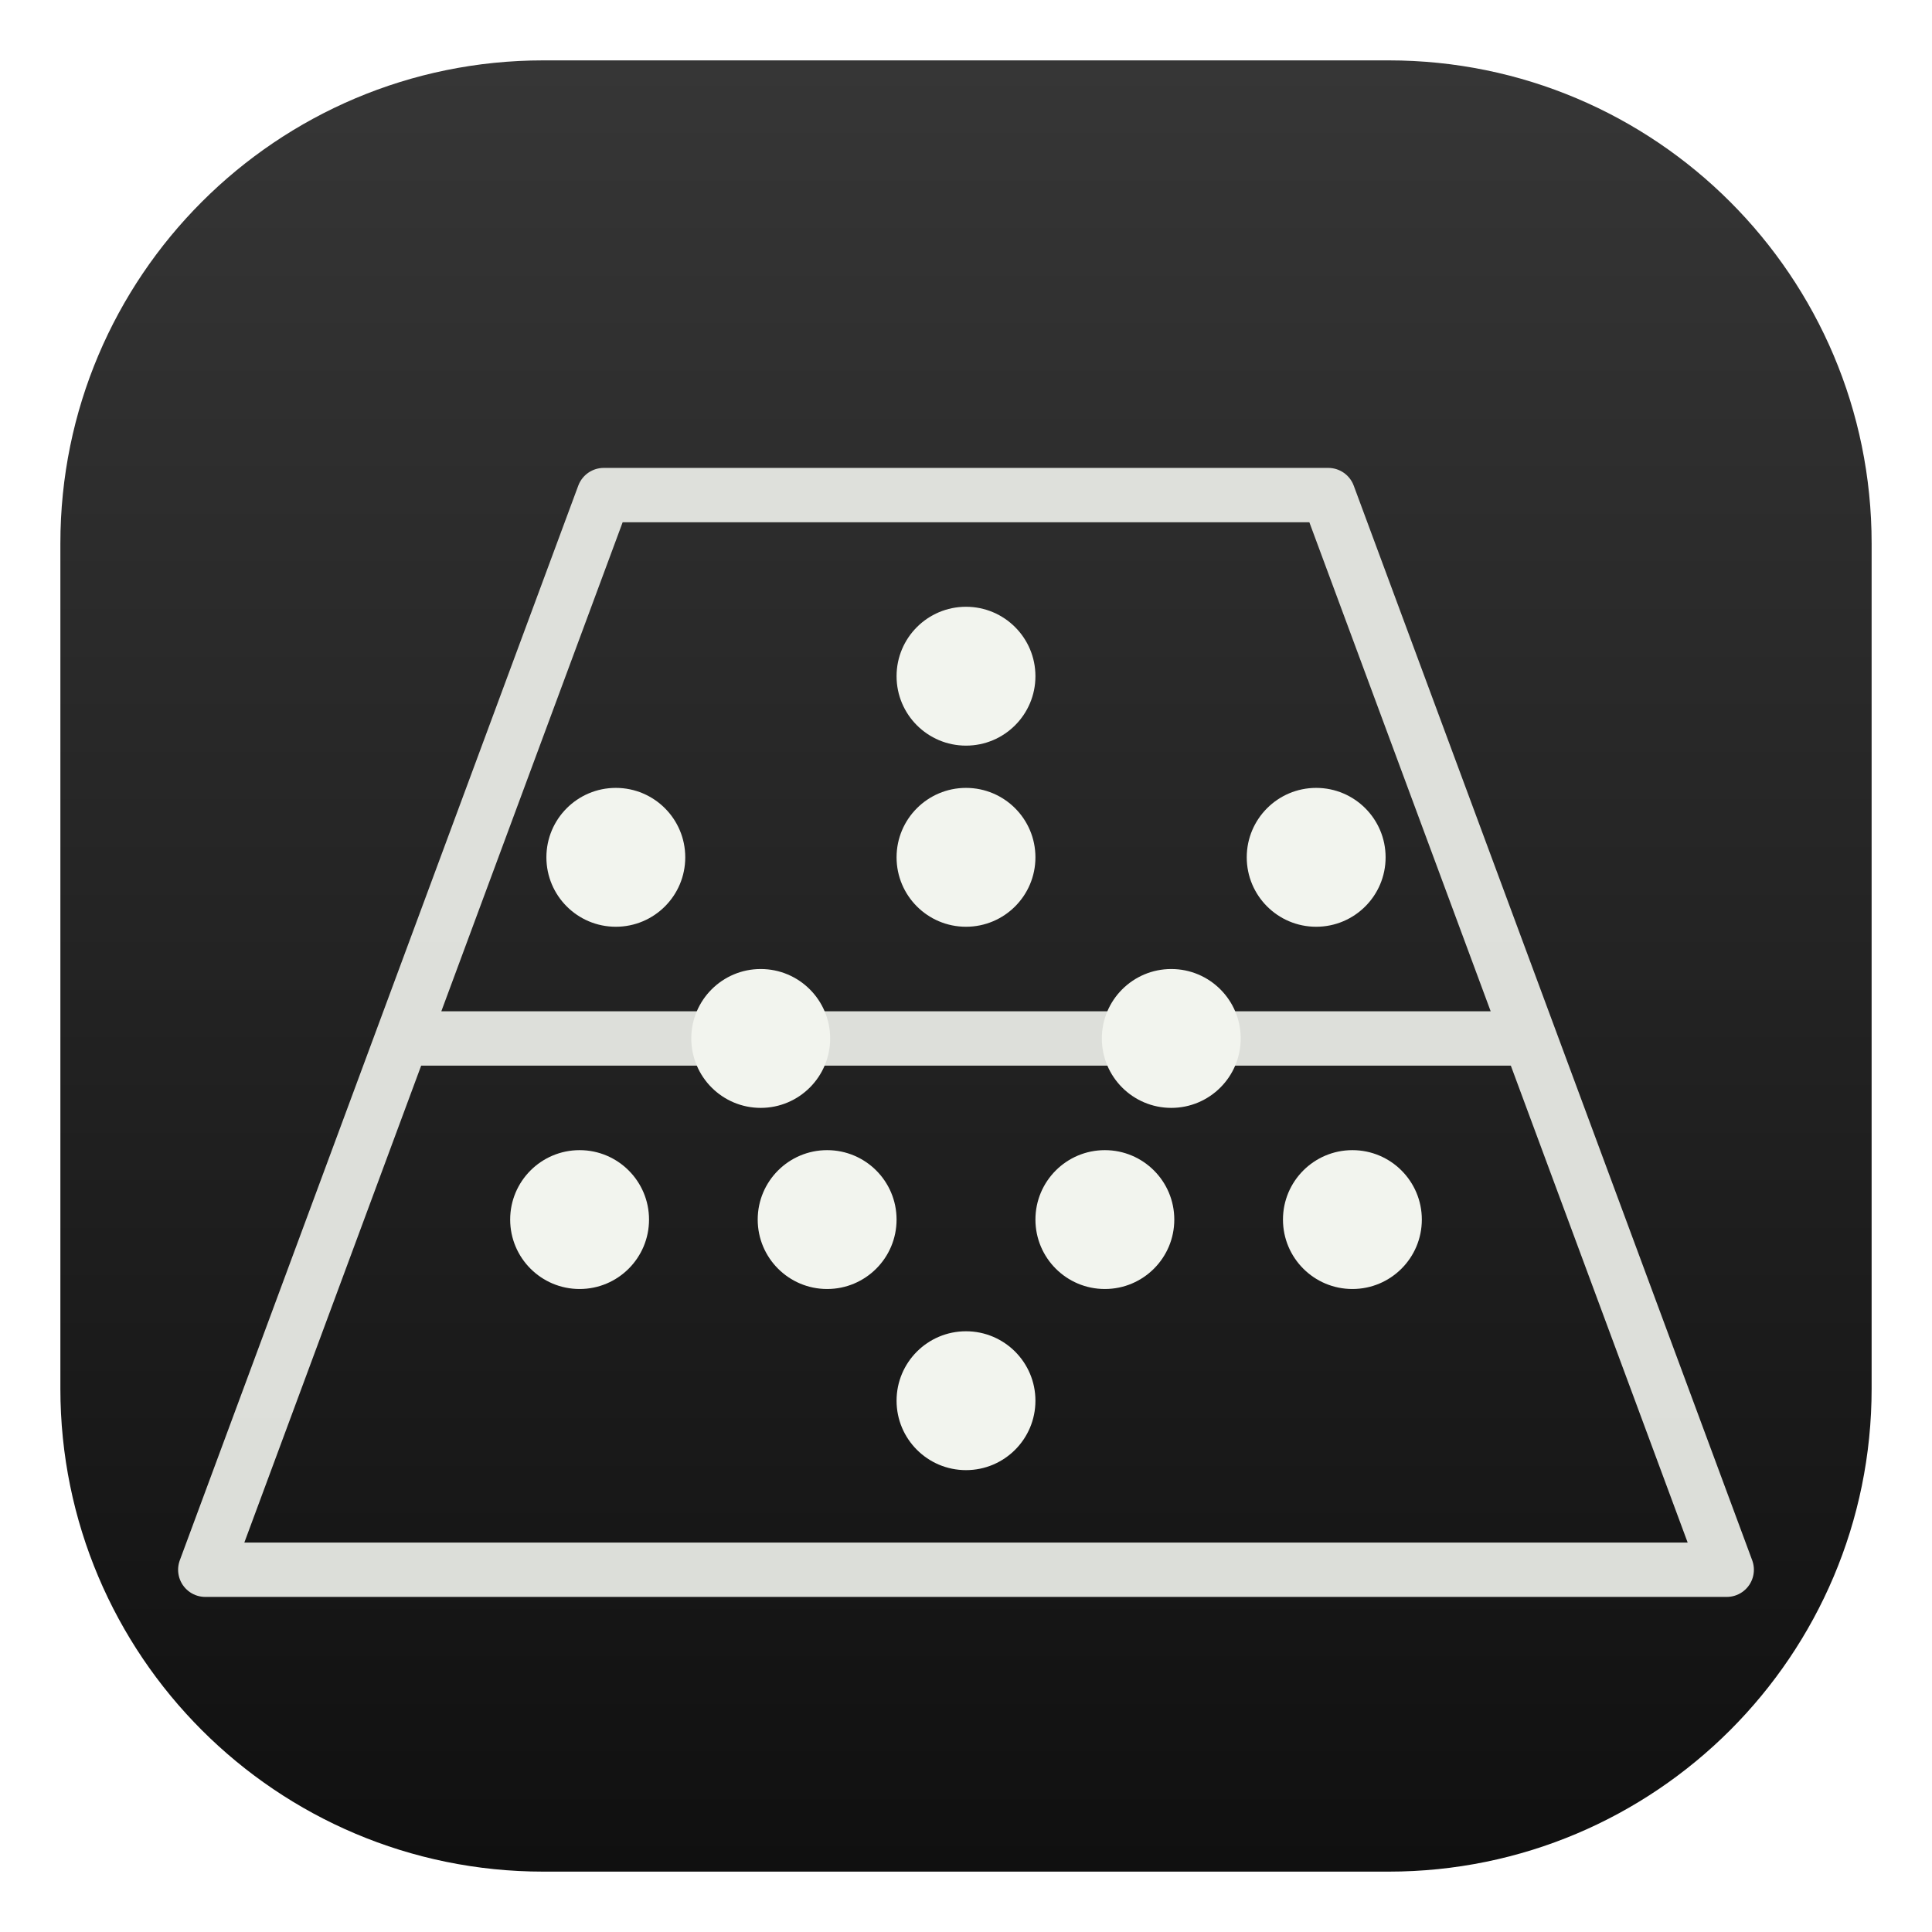
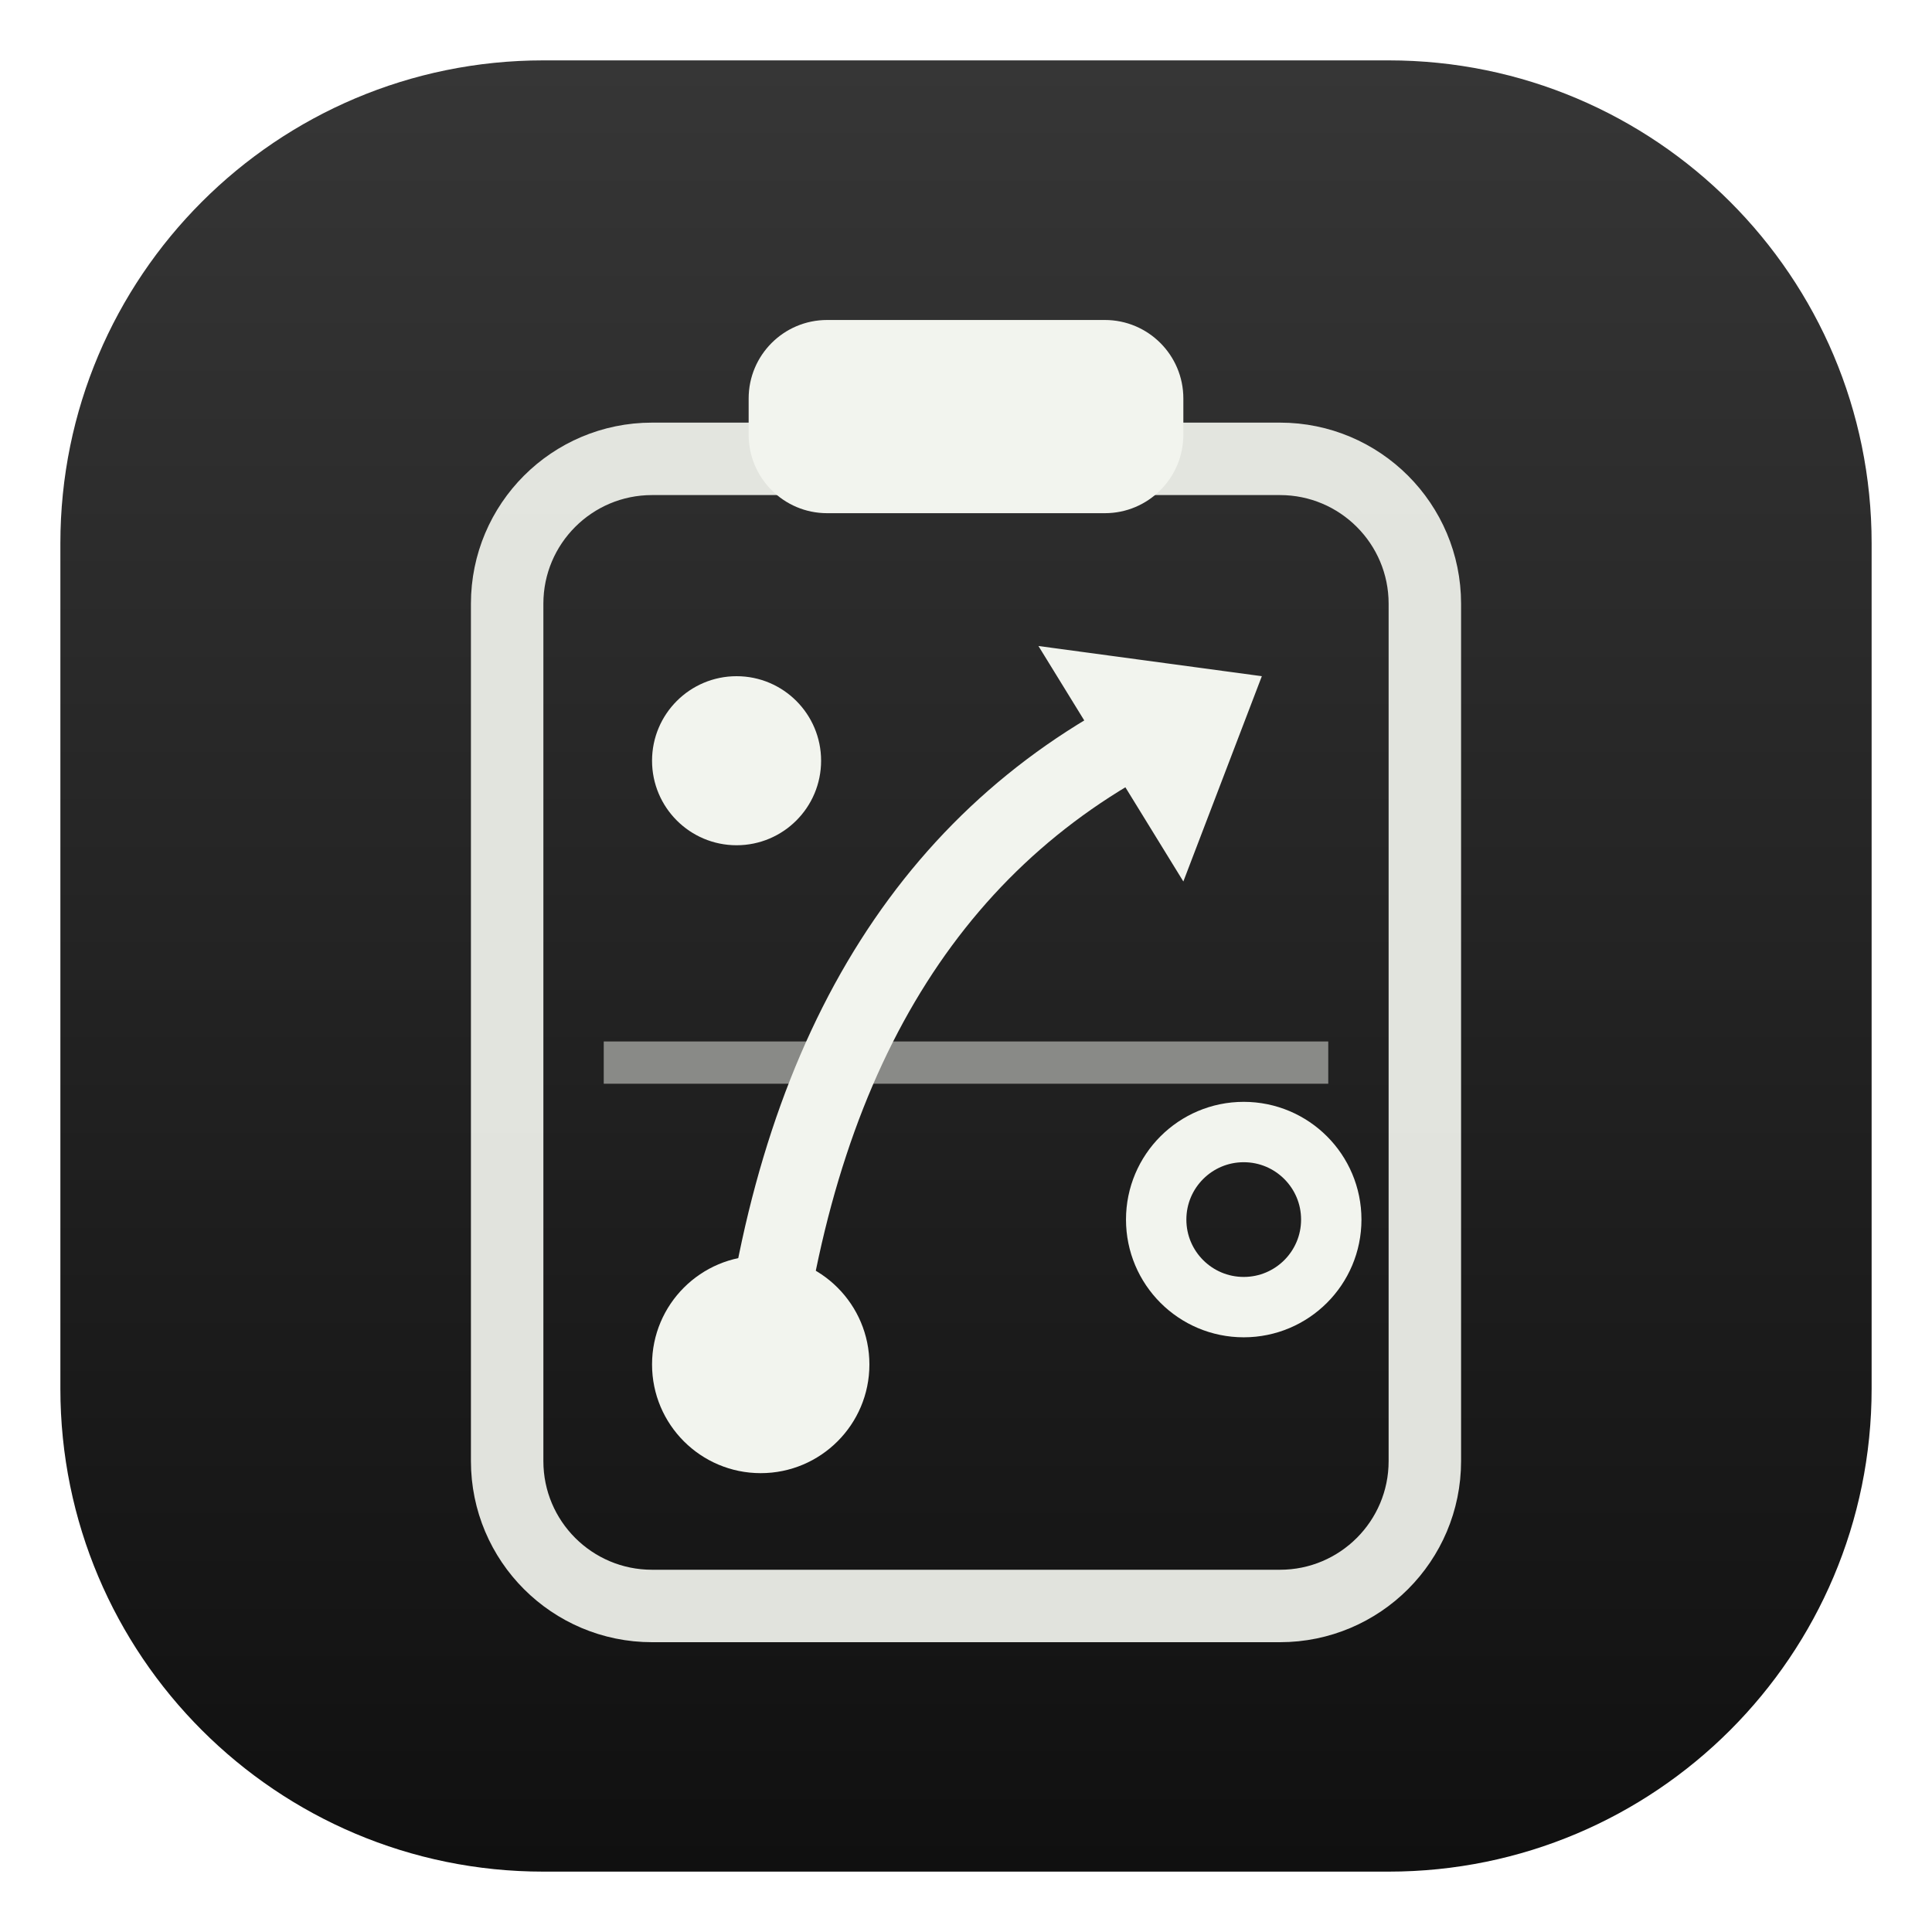
<svg xmlns="http://www.w3.org/2000/svg" viewBox="0 0 32 32">
  <defs>
    <linearGradient id="fmg" x1="0" y1="0" x2="0" y2="1">
      <stop offset="0" stop-color="#363636" />
      <stop offset="1" stop-color="#101010" />
    </linearGradient>
  </defs>
  <rect x="1" y="1" width="30" height="30" rx="8" fill="url(#fmg)" />
-   <path d="M10 8.2H22L28.6 26H3.4Z M6.7 17.2H25.3" fill="none" stroke="#F2F4EE" stroke-width=".9" stroke-linejoin="round" opacity=".9" />
-   <circle cx="16" cy="23.2" r="1.15" fill="#F2F4EE" />
-   <circle cx="9.6" cy="20.2" r="1.15" fill="#F2F4EE" />
-   <circle cx="13.7" cy="20.2" r="1.15" fill="#F2F4EE" />
-   <circle cx="18.3" cy="20.2" r="1.15" fill="#F2F4EE" />
-   <circle cx="22.4" cy="20.2" r="1.15" fill="#F2F4EE" />
-   <circle cx="12.6" cy="17.2" r="1.15" fill="#F2F4EE" />
-   <circle cx="19.4" cy="17.2" r="1.15" fill="#F2F4EE" />
-   <circle cx="10.2" cy="14.2" r="1.15" fill="#F2F4EE" />
-   <circle cx="16" cy="14.2" r="1.15" fill="#F2F4EE" />
-   <circle cx="21.8" cy="14.2" r="1.15" fill="#F2F4EE" />
-   <circle cx="16" cy="11.2" r="1.15" fill="#F2F4EE" />
+   <rect x="8.4" y="7.6" width="15.2" height="19" rx="2.4" fill="none" stroke="#F2F4EE" stroke-width="1.2" opacity=".92" />
+   <rect x="12.4" y="5.3" width="7.2" height="3.2" rx="1.3" fill="#F2F4EE" />
+   <path d="M10 17.6H22" stroke="#F2F4EE" stroke-width=".7" opacity=".5" />
+   <path d="M12.6 22.6 Q13.6 14.6 19.4 11.9" fill="none" stroke="#F2F4EE" stroke-width="1.3" stroke-linecap="round" />
+   <path d="M17.2 10.7 L20.9 11.2 L19.6 14.6 Z" fill="#F2F4EE" />
+   <circle cx="12.6" cy="22.6" r="1.8" fill="#F2F4EE" />
+   <circle cx="12.2" cy="12.6" r="1.4" fill="#F2F4EE" />
+   <circle cx="20.6" cy="20.2" r="1.45" fill="none" stroke="#F2F4EE" stroke-width="1" />
</svg>
